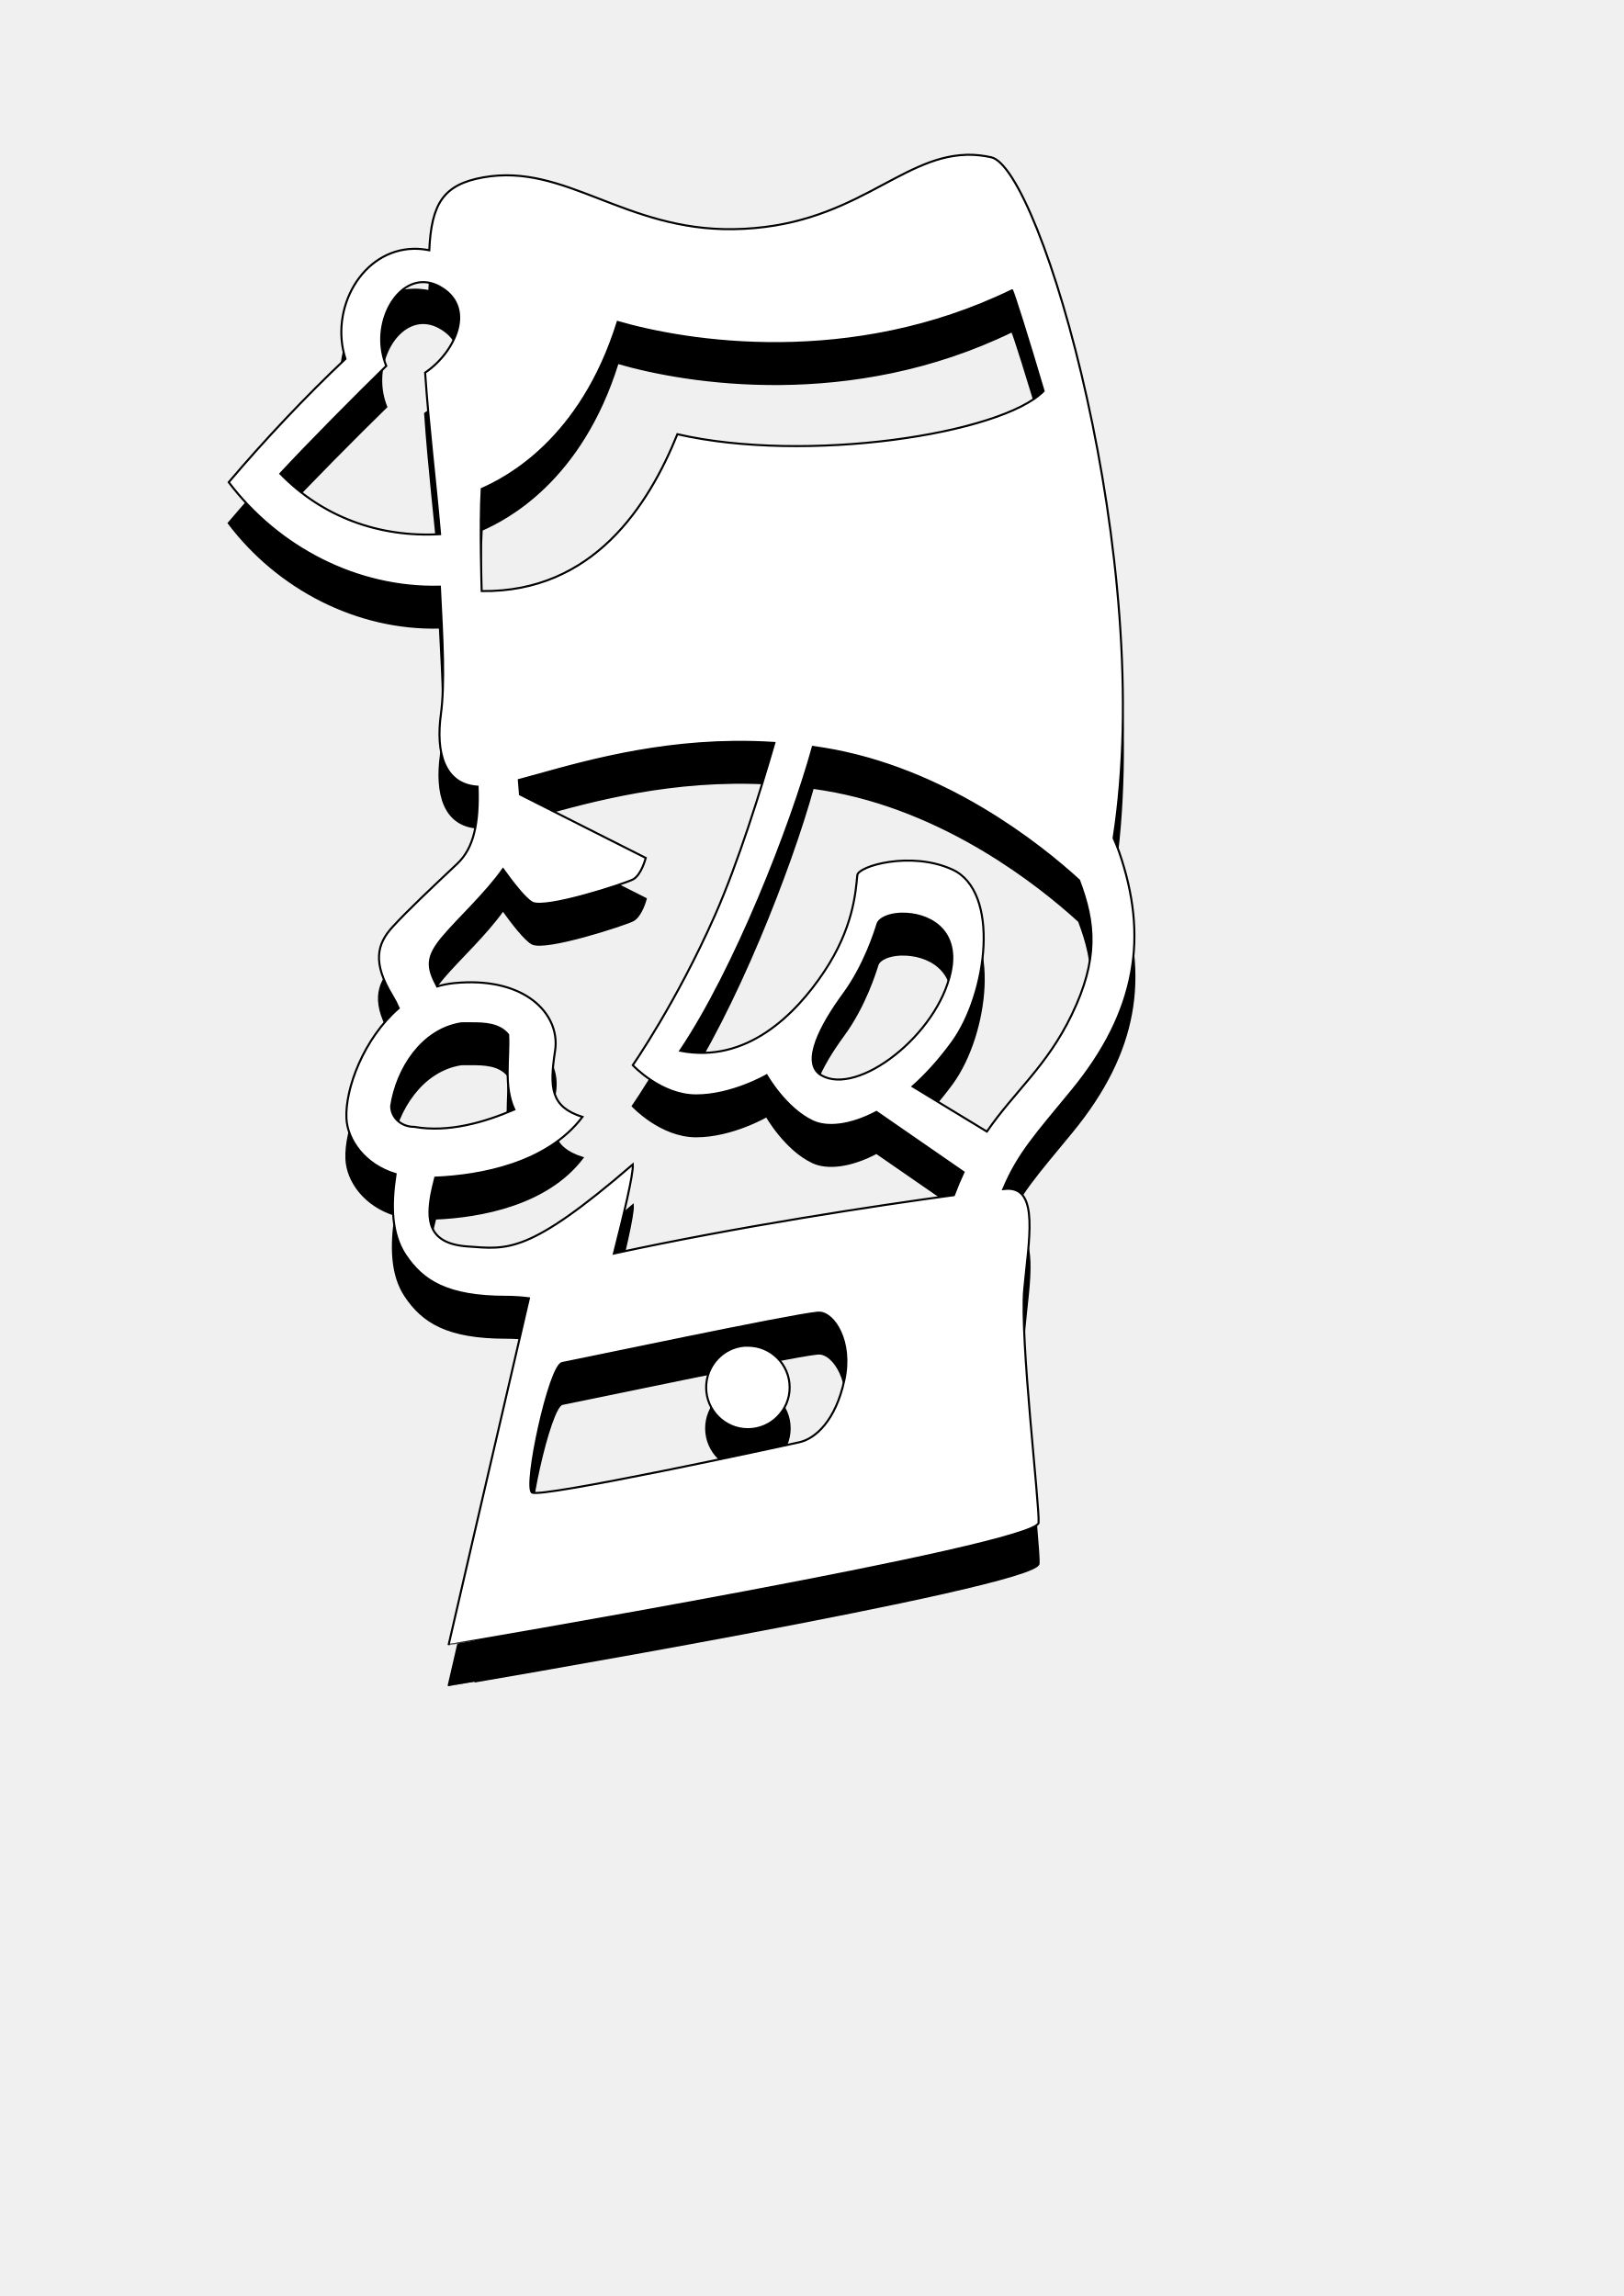
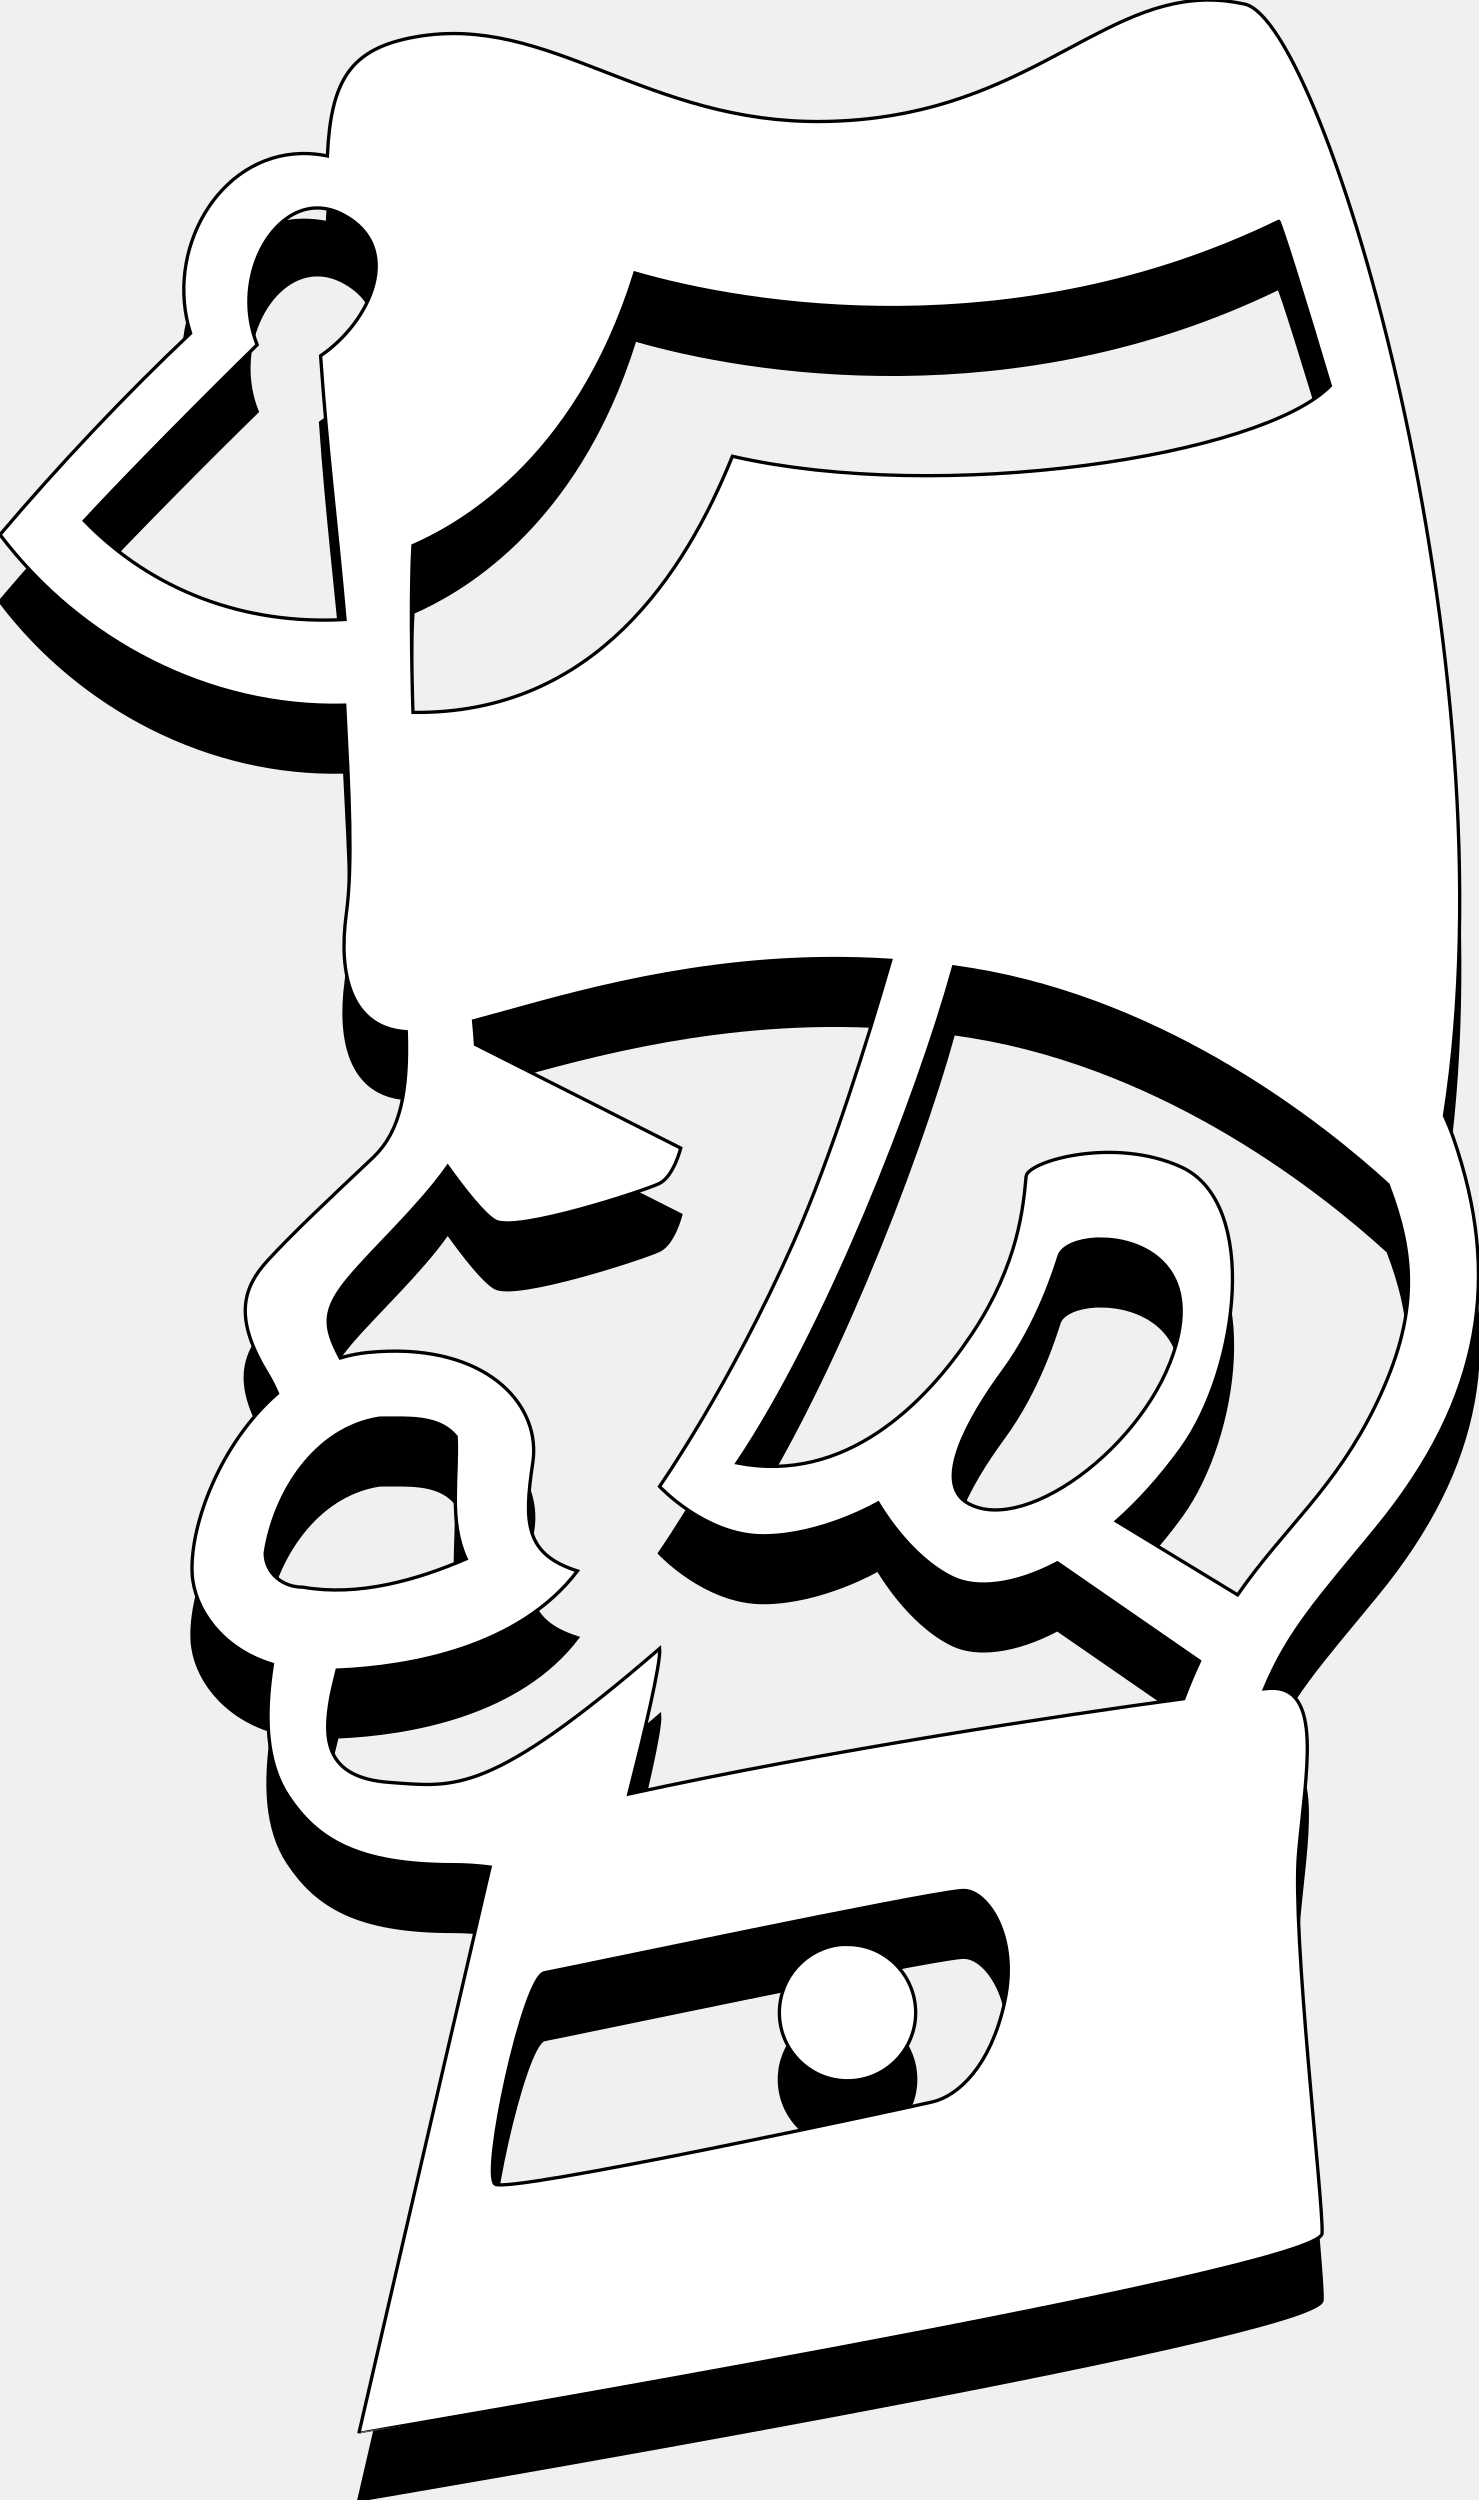
- <svg xmlns="http://www.w3.org/2000/svg" id="svg2" width="210mm" height="297mm" version="1.0">
-   <defs id="defs5" />
-   <g id="layer2">
-     <path style="opacity:1;fill:black;fill-opacity:1;fill-rule:evenodd;stroke:#000000;stroke-width:1px;stroke-linecap:butt;stroke-linejoin:miter;stroke-opacity:1;transform:translate(0,20px)" d="M 472.528,75.665 C 472.451,75.674 472.395,75.694 472.309,75.696 C 439.294,76.651 416.595,111.177 358.559,112.04 C 305.23,112.832 276.331,79.53 236.153,86.727 C 216.84,90.187 210.878,99.414 209.84,122.352 C 207.232,121.836 204.695,121.589 202.247,121.634 C 176.957,122.094 160.988,150.965 168.872,175.446 C 149.352,193.855 129.172,215.284 111.809,235.759 C 135.864,267.59 174.407,287.883 215.028,286.821 C 216.393,313.223 217.546,334.205 215.497,349.384 C 213.007,367.828 217.064,383.496 233.465,384.602 C 234.079,402.073 231.818,414.429 223.528,422.259 C 210.866,434.217 199.61,444.755 191.872,453.196 C 184.134,461.637 182.023,470.798 191.872,486.977 C 192.988,488.812 193.999,490.785 194.903,492.884 C 177.788,507.728 168.638,532.328 169.34,546.759 C 169.864,557.516 178.372,569.478 193.372,574.009 C 191.027,589.447 191.37,603.381 198.184,613.602 C 206.625,626.264 218.593,634.009 247.434,634.009 C 251.327,634.009 255.043,634.282 258.559,634.727 C 239.634,715.948 219.278,804.259 219.278,804.259 C 219.278,804.258 506.981,755.701 507.684,744.446 C 508.218,735.905 498.543,654.426 500.653,630.509 C 502.73,606.965 508.211,580.669 492.278,581.196 C 492.025,581.204 491.792,581.237 491.528,581.259 C 491.207,581.285 490.836,581.314 490.434,581.352 C 497.726,563.931 506.739,554.272 523.872,533.415 C 556.23,494.022 561.159,457.434 547.09,416.634 C 546.293,414.32 545.364,412.031 544.34,409.759 C 565.284,274.929 508.695,82.179 484.497,76.884 C 480.574,76.025 476.826,75.631 473.215,75.665 C 473.062,75.666 472.897,75.658 472.747,75.665 C 472.714,75.666 472.656,75.664 472.622,75.665 C 472.594,75.667 472.553,75.662 472.528,75.665 z M 205.997,137.946 C 206.052,137.943 206.097,137.949 206.153,137.946 C 206.16,137.946 206.177,137.946 206.184,137.946 C 206.21,137.946 206.252,137.946 206.278,137.946 C 206.285,137.946 206.302,137.946 206.309,137.946 C 208.967,137.842 211.772,138.479 214.59,139.977 C 232.925,149.724 222.816,172.001 207.809,182.196 C 209.707,209.947 212.7,233.455 215.122,261.165 C 185.133,262.856 157.536,252.654 137.059,231.602 C 149.76,217.818 175.353,192.005 188.809,178.915 C 181.356,160.352 191.816,138.83 205.997,137.946 z M 494.684,141.946 C 494.688,141.946 494.713,141.946 494.715,141.946 C 494.719,141.949 494.744,141.974 494.747,141.977 C 494.746,141.979 494.747,142.001 494.747,142.009 C 495.596,143.412 502.074,163.93 510.153,191.196 C 489.401,212.3 394.08,226.71 331.122,212.29 C 317.053,247.111 289.983,289.681 235.465,288.977 C 235.465,288.977 234.41,256.978 235.465,239.04 C 247.424,233.764 283.996,215.098 301.934,157.415 C 335.7,167.263 415.898,180.284 494.684,141.946 z M 358.778,362.696 C 365.194,362.625 371.781,362.789 378.528,363.227 C 371.969,385.928 360.903,421.691 349.434,447.602 C 330.441,490.513 309.309,520.759 309.309,520.759 C 309.309,520.759 323.033,535.54 340.278,535.54 C 357.864,535.54 374.747,525.696 374.747,525.696 C 374.747,525.696 383.88,541.867 397.247,548.196 C 404.194,551.486 415.527,550.455 428.434,543.634 L 470.997,573.071 C 469.363,576.553 467.791,580.294 466.278,584.321 C 428.991,589.328 359.676,599.871 300.09,612.852 C 304.808,594.325 309.711,573.732 309.34,569.29 C 257.988,613.607 248.131,610.79 228.434,609.384 C 208.737,607.977 208.73,595.998 210.84,584.04 C 211.158,582.237 211.847,579.378 212.747,575.759 C 234.858,574.84 267.354,568.897 284.715,546.071 C 269.239,541.147 268.539,532.039 271.34,513.696 C 273.908,496.883 258.687,479.594 228.372,480.259 C 226.351,480.303 224.276,480.424 222.122,480.634 C 219.198,480.918 216.389,481.482 213.684,482.29 C 208.679,472.857 208.231,467.949 216.497,458.134 C 224.158,449.036 237.335,437.024 245.872,424.946 C 250.717,431.707 256.712,439.381 260.09,441.259 C 266.421,444.776 305.088,432.119 309.309,430.009 C 313.53,427.898 315.653,419.446 315.653,419.446 L 254.184,388.415 C 254.039,386.058 253.839,383.682 253.622,381.352 C 276.312,375.352 313.17,363.203 358.778,362.696 z M 397.34,365.165 C 399.177,365.423 401.016,365.705 402.872,366.009 C 461.877,375.664 508.597,413.134 527.465,430.384 C 535.392,451.295 536.966,469.042 523.872,496.134 C 511.671,521.377 496.18,533.284 482.403,553.227 L 446.122,531.165 C 452.599,525.425 459.157,518.251 465.497,509.509 C 482.732,485.742 488.996,435.817 465.497,425.102 C 445.283,415.885 419.476,423.431 419.059,427.915 C 418.246,436.663 416.941,453.936 402.872,475.04 C 388.803,496.143 364.887,520.058 332.528,513.727 C 359.247,473.933 386.406,404.732 397.34,365.165 z M 440.153,446.696 C 440.243,446.692 440.343,446.699 440.434,446.696 C 440.574,446.691 440.7,446.699 440.84,446.696 C 452.932,446.436 469.148,453.673 464.778,475.04 C 458.492,505.773 419.314,536.159 401.465,525.696 C 391.265,519.717 401.423,500.912 412.309,486.071 C 422.669,471.947 427.777,455.415 428.903,451.821 C 429.808,448.931 434.455,446.958 440.153,446.696 z M 226.184,500.29 C 226.279,500.286 226.371,500.293 226.465,500.29 C 226.592,500.286 226.714,500.293 226.84,500.29 C 227.009,500.286 227.17,500.293 227.34,500.29 C 227.568,500.285 227.797,500.293 228.028,500.29 C 228.336,500.285 228.653,500.293 228.965,500.29 C 229.381,500.285 229.794,500.293 230.215,500.29 C 236.833,500.241 244.112,500.556 248.403,505.852 C 249.025,517.809 246.103,530.984 251.403,542.446 C 236.891,548.702 219.126,553.875 202.497,550.915 C 196.643,551.003 191.191,546.823 191.215,540.696 C 193.962,522.61 206.149,503.38 225.34,500.321 C 225.614,500.324 225.9,500.301 226.184,500.29 z M 399.684,641.759 C 399.687,641.758 399.709,641.758 399.715,641.759 C 399.742,641.759 399.783,641.758 399.809,641.759 C 399.812,641.758 399.834,641.758 399.84,641.759 C 399.847,641.759 399.868,641.759 399.872,641.759 C 399.898,641.759 399.94,641.758 399.965,641.759 C 399.969,641.758 399.99,641.758 399.997,641.759 C 400,641.758 400.022,641.758 400.028,641.759 C 400.049,641.759 400.07,641.758 400.09,641.759 C 400.097,641.759 400.119,641.759 400.122,641.759 C 400.399,641.74 400.614,641.751 400.778,641.759 C 407.456,642.062 416.866,655.451 412.715,674.821 C 408.495,694.518 398.598,703.303 390.934,705.071 C 381.789,707.181 264.311,732.51 260.09,729.696 C 255.87,726.882 268.574,667.526 274.84,666.384 C 281.198,665.224 386.083,643.015 399.684,641.759 z M 363.934,657.915 C 353.45,658.765 345.184,667.621 345.184,678.321 C 345.184,689.582 354.33,698.727 365.59,698.727 C 376.851,698.727 385.997,689.582 385.997,678.321 C 385.997,667.06 376.851,657.915 365.59,657.915 C 365.546,657.915 365.509,657.914 365.465,657.915 C 365.247,657.916 365.026,657.907 364.809,657.915 C 364.724,657.918 364.644,657.91 364.559,657.915 C 364.475,657.919 364.393,657.91 364.309,657.915 C 364.278,657.915 364.215,657.914 364.184,657.915 C 364.153,657.915 364.09,657.914 364.059,657.915 C 364.018,657.918 363.975,657.911 363.934,657.915 z " id="path2184" />
-     <path style="opacity:1;fill:white;fill-opacity:1;fill-rule:evenodd;stroke:#000000;stroke-width:1px;stroke-linecap:butt;stroke-linejoin:miter;stroke-opacity:1" d="M 472.528,75.665 C 472.451,75.674 472.395,75.694 472.309,75.696 C 439.294,76.651 416.595,111.177 358.559,112.04 C 305.23,112.832 276.331,79.53 236.153,86.727 C 216.84,90.187 210.878,99.414 209.84,122.352 C 207.232,121.836 204.695,121.589 202.247,121.634 C 176.957,122.094 160.988,150.965 168.872,175.446 C 149.352,193.855 129.172,215.284 111.809,235.759 C 135.864,267.59 174.407,287.883 215.028,286.821 C 216.393,313.223 217.546,334.205 215.497,349.384 C 213.007,367.828 217.064,383.496 233.465,384.602 C 234.079,402.073 231.818,414.429 223.528,422.259 C 210.866,434.217 199.61,444.755 191.872,453.196 C 184.134,461.637 182.023,470.798 191.872,486.977 C 192.988,488.812 193.999,490.785 194.903,492.884 C 177.788,507.728 168.638,532.328 169.34,546.759 C 169.864,557.516 178.372,569.478 193.372,574.009 C 191.027,589.447 191.37,603.381 198.184,613.602 C 206.625,626.264 218.593,634.009 247.434,634.009 C 251.327,634.009 255.043,634.282 258.559,634.727 C 239.634,715.948 219.278,804.259 219.278,804.259 C 219.278,804.258 506.981,755.701 507.684,744.446 C 508.218,735.905 498.543,654.426 500.653,630.509 C 502.73,606.965 508.211,580.669 492.278,581.196 C 492.025,581.204 491.792,581.237 491.528,581.259 C 491.207,581.285 490.836,581.314 490.434,581.352 C 497.726,563.931 506.739,554.272 523.872,533.415 C 556.23,494.022 561.159,457.434 547.09,416.634 C 546.293,414.32 545.364,412.031 544.34,409.759 C 565.284,274.929 508.695,82.179 484.497,76.884 C 480.574,76.025 476.826,75.631 473.215,75.665 C 473.062,75.666 472.897,75.658 472.747,75.665 C 472.714,75.666 472.656,75.664 472.622,75.665 C 472.594,75.667 472.553,75.662 472.528,75.665 z M 205.997,137.946 C 206.052,137.943 206.097,137.949 206.153,137.946 C 206.16,137.946 206.177,137.946 206.184,137.946 C 206.21,137.946 206.252,137.946 206.278,137.946 C 206.285,137.946 206.302,137.946 206.309,137.946 C 208.967,137.842 211.772,138.479 214.59,139.977 C 232.925,149.724 222.816,172.001 207.809,182.196 C 209.707,209.947 212.7,233.455 215.122,261.165 C 185.133,262.856 157.536,252.654 137.059,231.602 C 149.76,217.818 175.353,192.005 188.809,178.915 C 181.356,160.352 191.816,138.83 205.997,137.946 z M 494.684,141.946 C 494.688,141.946 494.713,141.946 494.715,141.946 C 494.719,141.949 494.744,141.974 494.747,141.977 C 494.746,141.979 494.747,142.001 494.747,142.009 C 495.596,143.412 502.074,163.93 510.153,191.196 C 489.401,212.3 394.08,226.71 331.122,212.29 C 317.053,247.111 289.983,289.681 235.465,288.977 C 235.465,288.977 234.41,256.978 235.465,239.04 C 247.424,233.764 283.996,215.098 301.934,157.415 C 335.7,167.263 415.898,180.284 494.684,141.946 z M 358.778,362.696 C 365.194,362.625 371.781,362.789 378.528,363.227 C 371.969,385.928 360.903,421.691 349.434,447.602 C 330.441,490.513 309.309,520.759 309.309,520.759 C 309.309,520.759 323.033,535.54 340.278,535.54 C 357.864,535.54 374.747,525.696 374.747,525.696 C 374.747,525.696 383.88,541.867 397.247,548.196 C 404.194,551.486 415.527,550.455 428.434,543.634 L 470.997,573.071 C 469.363,576.553 467.791,580.294 466.278,584.321 C 428.991,589.328 359.676,599.871 300.09,612.852 C 304.808,594.325 309.711,573.732 309.34,569.29 C 257.988,613.607 248.131,610.79 228.434,609.384 C 208.737,607.977 208.73,595.998 210.84,584.04 C 211.158,582.237 211.847,579.378 212.747,575.759 C 234.858,574.84 267.354,568.897 284.715,546.071 C 269.239,541.147 268.539,532.039 271.34,513.696 C 273.908,496.883 258.687,479.594 228.372,480.259 C 226.351,480.303 224.276,480.424 222.122,480.634 C 219.198,480.918 216.389,481.482 213.684,482.29 C 208.679,472.857 208.231,467.949 216.497,458.134 C 224.158,449.036 237.335,437.024 245.872,424.946 C 250.717,431.707 256.712,439.381 260.09,441.259 C 266.421,444.776 305.088,432.119 309.309,430.009 C 313.53,427.898 315.653,419.446 315.653,419.446 L 254.184,388.415 C 254.039,386.058 253.839,383.682 253.622,381.352 C 276.312,375.352 313.17,363.203 358.778,362.696 z M 397.34,365.165 C 399.177,365.423 401.016,365.705 402.872,366.009 C 461.877,375.664 508.597,413.134 527.465,430.384 C 535.392,451.295 536.966,469.042 523.872,496.134 C 511.671,521.377 496.18,533.284 482.403,553.227 L 446.122,531.165 C 452.599,525.425 459.157,518.251 465.497,509.509 C 482.732,485.742 488.996,435.817 465.497,425.102 C 445.283,415.885 419.476,423.431 419.059,427.915 C 418.246,436.663 416.941,453.936 402.872,475.04 C 388.803,496.143 364.887,520.058 332.528,513.727 C 359.247,473.933 386.406,404.732 397.34,365.165 z M 440.153,446.696 C 440.243,446.692 440.343,446.699 440.434,446.696 C 440.574,446.691 440.7,446.699 440.84,446.696 C 452.932,446.436 469.148,453.673 464.778,475.04 C 458.492,505.773 419.314,536.159 401.465,525.696 C 391.265,519.717 401.423,500.912 412.309,486.071 C 422.669,471.947 427.777,455.415 428.903,451.821 C 429.808,448.931 434.455,446.958 440.153,446.696 z M 226.184,500.29 C 226.279,500.286 226.371,500.293 226.465,500.29 C 226.592,500.286 226.714,500.293 226.84,500.29 C 227.009,500.286 227.17,500.293 227.34,500.29 C 227.568,500.285 227.797,500.293 228.028,500.29 C 228.336,500.285 228.653,500.293 228.965,500.29 C 229.381,500.285 229.794,500.293 230.215,500.29 C 236.833,500.241 244.112,500.556 248.403,505.852 C 249.025,517.809 246.103,530.984 251.403,542.446 C 236.891,548.702 219.126,553.875 202.497,550.915 C 196.643,551.003 191.191,546.823 191.215,540.696 C 193.962,522.61 206.149,503.38 225.34,500.321 C 225.614,500.324 225.9,500.301 226.184,500.29 z M 399.684,641.759 C 399.687,641.758 399.709,641.758 399.715,641.759 C 399.742,641.759 399.783,641.758 399.809,641.759 C 399.812,641.758 399.834,641.758 399.84,641.759 C 399.847,641.759 399.868,641.759 399.872,641.759 C 399.898,641.759 399.94,641.758 399.965,641.759 C 399.969,641.758 399.99,641.758 399.997,641.759 C 400,641.758 400.022,641.758 400.028,641.759 C 400.049,641.759 400.07,641.758 400.09,641.759 C 400.097,641.759 400.119,641.759 400.122,641.759 C 400.399,641.74 400.614,641.751 400.778,641.759 C 407.456,642.062 416.866,655.451 412.715,674.821 C 408.495,694.518 398.598,703.303 390.934,705.071 C 381.789,707.181 264.311,732.51 260.09,729.696 C 255.87,726.882 268.574,667.526 274.84,666.384 C 281.198,665.224 386.083,643.015 399.684,641.759 z M 363.934,657.915 C 353.45,658.765 345.184,667.621 345.184,678.321 C 345.184,689.582 354.33,698.727 365.59,698.727 C 376.851,698.727 385.997,689.582 385.997,678.321 C 385.997,667.06 376.851,657.915 365.59,657.915 C 365.546,657.915 365.509,657.914 365.465,657.915 C 365.247,657.916 365.026,657.907 364.809,657.915 C 364.724,657.918 364.644,657.91 364.559,657.915 C 364.475,657.919 364.393,657.91 364.309,657.915 C 364.278,657.915 364.215,657.914 364.184,657.915 C 364.153,657.915 364.09,657.914 364.059,657.915 C 364.018,657.918 363.975,657.911 363.934,657.915 z " id="path2184" />
+ <svg xmlns="http://www.w3.org/2000/svg" viewBox="70.845 533.579 442.713 748.596" width="442.713px" height="748.596px">
+   <g id="svg2">
+     <g id="layer2" transform="matrix(1, 0, 0, 1, -40.96446, 457.9165)">
+       <path style="opacity:1;fill:black;fill-opacity:1;fill-rule:evenodd;stroke:#000000;stroke-width:1px;stroke-linecap:butt;stroke-linejoin:miter;stroke-opacity:1;transform:translate(0,20px)" d="M 472.528,75.665 C 472.451,75.674 472.395,75.694 472.309,75.696 C 439.294,76.651 416.595,111.177 358.559,112.04 C 305.23,112.832 276.331,79.53 236.153,86.727 C 216.84,90.187 210.878,99.414 209.84,122.352 C 207.232,121.836 204.695,121.589 202.247,121.634 C 176.957,122.094 160.988,150.965 168.872,175.446 C 149.352,193.855 129.172,215.284 111.809,235.759 C 135.864,267.59 174.407,287.883 215.028,286.821 C 216.393,313.223 217.546,334.205 215.497,349.384 C 213.007,367.828 217.064,383.496 233.465,384.602 C 234.079,402.073 231.818,414.429 223.528,422.259 C 210.866,434.217 199.61,444.755 191.872,453.196 C 184.134,461.637 182.023,470.798 191.872,486.977 C 192.988,488.812 193.999,490.785 194.903,492.884 C 177.788,507.728 168.638,532.328 169.34,546.759 C 169.864,557.516 178.372,569.478 193.372,574.009 C 191.027,589.447 191.37,603.381 198.184,613.602 C 206.625,626.264 218.593,634.009 247.434,634.009 C 251.327,634.009 255.043,634.282 258.559,634.727 C 239.634,715.948 219.278,804.259 219.278,804.259 C 219.278,804.258 506.981,755.701 507.684,744.446 C 508.218,735.905 498.543,654.426 500.653,630.509 C 502.73,606.965 508.211,580.669 492.278,581.196 C 492.025,581.204 491.792,581.237 491.528,581.259 C 491.207,581.285 490.836,581.314 490.434,581.352 C 497.726,563.931 506.739,554.272 523.872,533.415 C 556.23,494.022 561.159,457.434 547.09,416.634 C 546.293,414.32 545.364,412.031 544.34,409.759 C 565.284,274.929 508.695,82.179 484.497,76.884 C 480.574,76.025 476.826,75.631 473.215,75.665 C 473.062,75.666 472.897,75.658 472.747,75.665 C 472.714,75.666 472.656,75.664 472.622,75.665 C 472.594,75.667 472.553,75.662 472.528,75.665 z M 205.997,137.946 C 206.052,137.943 206.097,137.949 206.153,137.946 C 206.16,137.946 206.177,137.946 206.184,137.946 C 206.21,137.946 206.252,137.946 206.278,137.946 C 206.285,137.946 206.302,137.946 206.309,137.946 C 208.967,137.842 211.772,138.479 214.59,139.977 C 232.925,149.724 222.816,172.001 207.809,182.196 C 209.707,209.947 212.7,233.455 215.122,261.165 C 185.133,262.856 157.536,252.654 137.059,231.602 C 149.76,217.818 175.353,192.005 188.809,178.915 C 181.356,160.352 191.816,138.83 205.997,137.946 z M 494.684,141.946 C 494.688,141.946 494.713,141.946 494.715,141.946 C 494.719,141.949 494.744,141.974 494.747,141.977 C 494.746,141.979 494.747,142.001 494.747,142.009 C 495.596,143.412 502.074,163.93 510.153,191.196 C 489.401,212.3 394.08,226.71 331.122,212.29 C 317.053,247.111 289.983,289.681 235.465,288.977 C 235.465,288.977 234.41,256.978 235.465,239.04 C 247.424,233.764 283.996,215.098 301.934,157.415 C 335.7,167.263 415.898,180.284 494.684,141.946 z M 358.778,362.696 C 365.194,362.625 371.781,362.789 378.528,363.227 C 371.969,385.928 360.903,421.691 349.434,447.602 C 330.441,490.513 309.309,520.759 309.309,520.759 C 309.309,520.759 323.033,535.54 340.278,535.54 C 357.864,535.54 374.747,525.696 374.747,525.696 C 374.747,525.696 383.88,541.867 397.247,548.196 C 404.194,551.486 415.527,550.455 428.434,543.634 L 470.997,573.071 C 469.363,576.553 467.791,580.294 466.278,584.321 C 428.991,589.328 359.676,599.871 300.09,612.852 C 304.808,594.325 309.711,573.732 309.34,569.29 C 257.988,613.607 248.131,610.79 228.434,609.384 C 208.737,607.977 208.73,595.998 210.84,584.04 C 211.158,582.237 211.847,579.378 212.747,575.759 C 234.858,574.84 267.354,568.897 284.715,546.071 C 269.239,541.147 268.539,532.039 271.34,513.696 C 273.908,496.883 258.687,479.594 228.372,480.259 C 226.351,480.303 224.276,480.424 222.122,480.634 C 219.198,480.918 216.389,481.482 213.684,482.29 C 208.679,472.857 208.231,467.949 216.497,458.134 C 224.158,449.036 237.335,437.024 245.872,424.946 C 250.717,431.707 256.712,439.381 260.09,441.259 C 266.421,444.776 305.088,432.119 309.309,430.009 C 313.53,427.898 315.653,419.446 315.653,419.446 L 254.184,388.415 C 254.039,386.058 253.839,383.682 253.622,381.352 C 276.312,375.352 313.17,363.203 358.778,362.696 z M 397.34,365.165 C 399.177,365.423 401.016,365.705 402.872,366.009 C 461.877,375.664 508.597,413.134 527.465,430.384 C 535.392,451.295 536.966,469.042 523.872,496.134 C 511.671,521.377 496.18,533.284 482.403,553.227 L 446.122,531.165 C 452.599,525.425 459.157,518.251 465.497,509.509 C 482.732,485.742 488.996,435.817 465.497,425.102 C 445.283,415.885 419.476,423.431 419.059,427.915 C 418.246,436.663 416.941,453.936 402.872,475.04 C 388.803,496.143 364.887,520.058 332.528,513.727 C 359.247,473.933 386.406,404.732 397.34,365.165 z M 440.153,446.696 C 440.243,446.692 440.343,446.699 440.434,446.696 C 440.574,446.691 440.7,446.699 440.84,446.696 C 452.932,446.436 469.148,453.673 464.778,475.04 C 458.492,505.773 419.314,536.159 401.465,525.696 C 391.265,519.717 401.423,500.912 412.309,486.071 C 422.669,471.947 427.777,455.415 428.903,451.821 C 429.808,448.931 434.455,446.958 440.153,446.696 z M 226.184,500.29 C 226.279,500.286 226.371,500.293 226.465,500.29 C 226.592,500.286 226.714,500.293 226.84,500.29 C 227.009,500.286 227.17,500.293 227.34,500.29 C 227.568,500.285 227.797,500.293 228.028,500.29 C 228.336,500.285 228.653,500.293 228.965,500.29 C 229.381,500.285 229.794,500.293 230.215,500.29 C 236.833,500.241 244.112,500.556 248.403,505.852 C 249.025,517.809 246.103,530.984 251.403,542.446 C 236.891,548.702 219.126,553.875 202.497,550.915 C 196.643,551.003 191.191,546.823 191.215,540.696 C 193.962,522.61 206.149,503.38 225.34,500.321 C 225.614,500.324 225.9,500.301 226.184,500.29 z M 399.684,641.759 C 399.687,641.758 399.709,641.758 399.715,641.759 C 399.742,641.759 399.783,641.758 399.809,641.759 C 399.812,641.758 399.834,641.758 399.84,641.759 C 399.847,641.759 399.868,641.759 399.872,641.759 C 399.898,641.759 399.94,641.758 399.965,641.759 C 399.969,641.758 399.99,641.758 399.997,641.759 C 400,641.758 400.022,641.758 400.028,641.759 C 400.049,641.759 400.07,641.758 400.09,641.759 C 400.097,641.759 400.119,641.759 400.122,641.759 C 400.399,641.74 400.614,641.751 400.778,641.759 C 407.456,642.062 416.866,655.451 412.715,674.821 C 408.495,694.518 398.598,703.303 390.934,705.071 C 381.789,707.181 264.311,732.51 260.09,729.696 C 255.87,726.882 268.574,667.526 274.84,666.384 C 281.198,665.224 386.083,643.015 399.684,641.759 z M 363.934,657.915 C 353.45,658.765 345.184,667.621 345.184,678.321 C 345.184,689.582 354.33,698.727 365.59,698.727 C 376.851,698.727 385.997,689.582 385.997,678.321 C 385.997,667.06 376.851,657.915 365.59,657.915 C 365.546,657.915 365.509,657.914 365.465,657.915 C 365.247,657.916 365.026,657.907 364.809,657.915 C 364.724,657.918 364.644,657.91 364.559,657.915 C 364.475,657.919 364.393,657.91 364.309,657.915 C 364.278,657.915 364.215,657.914 364.184,657.915 C 364.153,657.915 364.09,657.914 364.059,657.915 C 364.018,657.918 363.975,657.911 363.934,657.915 z " id="path2184" />
+       <path style="opacity:1;fill:white;fill-opacity:1;fill-rule:evenodd;stroke:#000000;stroke-width:1px;stroke-linecap:butt;stroke-linejoin:miter;stroke-opacity:1" d="M 472.528,75.665 C 472.451,75.674 472.395,75.694 472.309,75.696 C 439.294,76.651 416.595,111.177 358.559,112.04 C 305.23,112.832 276.331,79.53 236.153,86.727 C 216.84,90.187 210.878,99.414 209.84,122.352 C 207.232,121.836 204.695,121.589 202.247,121.634 C 176.957,122.094 160.988,150.965 168.872,175.446 C 149.352,193.855 129.172,215.284 111.809,235.759 C 135.864,267.59 174.407,287.883 215.028,286.821 C 216.393,313.223 217.546,334.205 215.497,349.384 C 213.007,367.828 217.064,383.496 233.465,384.602 C 234.079,402.073 231.818,414.429 223.528,422.259 C 210.866,434.217 199.61,444.755 191.872,453.196 C 184.134,461.637 182.023,470.798 191.872,486.977 C 192.988,488.812 193.999,490.785 194.903,492.884 C 177.788,507.728 168.638,532.328 169.34,546.759 C 169.864,557.516 178.372,569.478 193.372,574.009 C 191.027,589.447 191.37,603.381 198.184,613.602 C 206.625,626.264 218.593,634.009 247.434,634.009 C 251.327,634.009 255.043,634.282 258.559,634.727 C 239.634,715.948 219.278,804.259 219.278,804.259 C 219.278,804.258 506.981,755.701 507.684,744.446 C 508.218,735.905 498.543,654.426 500.653,630.509 C 502.73,606.965 508.211,580.669 492.278,581.196 C 492.025,581.204 491.792,581.237 491.528,581.259 C 491.207,581.285 490.836,581.314 490.434,581.352 C 497.726,563.931 506.739,554.272 523.872,533.415 C 556.23,494.022 561.159,457.434 547.09,416.634 C 546.293,414.32 545.364,412.031 544.34,409.759 C 565.284,274.929 508.695,82.179 484.497,76.884 C 480.574,76.025 476.826,75.631 473.215,75.665 C 473.062,75.666 472.897,75.658 472.747,75.665 C 472.714,75.666 472.656,75.664 472.622,75.665 C 472.594,75.667 472.553,75.662 472.528,75.665 z M 205.997,137.946 C 206.052,137.943 206.097,137.949 206.153,137.946 C 206.16,137.946 206.177,137.946 206.184,137.946 C 206.21,137.946 206.252,137.946 206.278,137.946 C 206.285,137.946 206.302,137.946 206.309,137.946 C 208.967,137.842 211.772,138.479 214.59,139.977 C 232.925,149.724 222.816,172.001 207.809,182.196 C 209.707,209.947 212.7,233.455 215.122,261.165 C 185.133,262.856 157.536,252.654 137.059,231.602 C 149.76,217.818 175.353,192.005 188.809,178.915 C 181.356,160.352 191.816,138.83 205.997,137.946 z M 494.684,141.946 C 494.688,141.946 494.713,141.946 494.715,141.946 C 494.719,141.949 494.744,141.974 494.747,141.977 C 494.746,141.979 494.747,142.001 494.747,142.009 C 495.596,143.412 502.074,163.93 510.153,191.196 C 489.401,212.3 394.08,226.71 331.122,212.29 C 317.053,247.111 289.983,289.681 235.465,288.977 C 235.465,288.977 234.41,256.978 235.465,239.04 C 247.424,233.764 283.996,215.098 301.934,157.415 C 335.7,167.263 415.898,180.284 494.684,141.946 z M 358.778,362.696 C 365.194,362.625 371.781,362.789 378.528,363.227 C 371.969,385.928 360.903,421.691 349.434,447.602 C 330.441,490.513 309.309,520.759 309.309,520.759 C 309.309,520.759 323.033,535.54 340.278,535.54 C 357.864,535.54 374.747,525.696 374.747,525.696 C 374.747,525.696 383.88,541.867 397.247,548.196 C 404.194,551.486 415.527,550.455 428.434,543.634 L 470.997,573.071 C 469.363,576.553 467.791,580.294 466.278,584.321 C 428.991,589.328 359.676,599.871 300.09,612.852 C 304.808,594.325 309.711,573.732 309.34,569.29 C 257.988,613.607 248.131,610.79 228.434,609.384 C 208.737,607.977 208.73,595.998 210.84,584.04 C 211.158,582.237 211.847,579.378 212.747,575.759 C 234.858,574.84 267.354,568.897 284.715,546.071 C 269.239,541.147 268.539,532.039 271.34,513.696 C 273.908,496.883 258.687,479.594 228.372,480.259 C 226.351,480.303 224.276,480.424 222.122,480.634 C 219.198,480.918 216.389,481.482 213.684,482.29 C 208.679,472.857 208.231,467.949 216.497,458.134 C 224.158,449.036 237.335,437.024 245.872,424.946 C 250.717,431.707 256.712,439.381 260.09,441.259 C 266.421,444.776 305.088,432.119 309.309,430.009 C 313.53,427.898 315.653,419.446 315.653,419.446 L 254.184,388.415 C 254.039,386.058 253.839,383.682 253.622,381.352 C 276.312,375.352 313.17,363.203 358.778,362.696 z M 397.34,365.165 C 399.177,365.423 401.016,365.705 402.872,366.009 C 461.877,375.664 508.597,413.134 527.465,430.384 C 535.392,451.295 536.966,469.042 523.872,496.134 C 511.671,521.377 496.18,533.284 482.403,553.227 L 446.122,531.165 C 452.599,525.425 459.157,518.251 465.497,509.509 C 482.732,485.742 488.996,435.817 465.497,425.102 C 445.283,415.885 419.476,423.431 419.059,427.915 C 418.246,436.663 416.941,453.936 402.872,475.04 C 388.803,496.143 364.887,520.058 332.528,513.727 C 359.247,473.933 386.406,404.732 397.34,365.165 z M 440.153,446.696 C 440.243,446.692 440.343,446.699 440.434,446.696 C 440.574,446.691 440.7,446.699 440.84,446.696 C 452.932,446.436 469.148,453.673 464.778,475.04 C 458.492,505.773 419.314,536.159 401.465,525.696 C 391.265,519.717 401.423,500.912 412.309,486.071 C 422.669,471.947 427.777,455.415 428.903,451.821 C 429.808,448.931 434.455,446.958 440.153,446.696 z M 226.184,500.29 C 226.279,500.286 226.371,500.293 226.465,500.29 C 226.592,500.286 226.714,500.293 226.84,500.29 C 227.009,500.286 227.17,500.293 227.34,500.29 C 227.568,500.285 227.797,500.293 228.028,500.29 C 228.336,500.285 228.653,500.293 228.965,500.29 C 229.381,500.285 229.794,500.293 230.215,500.29 C 236.833,500.241 244.112,500.556 248.403,505.852 C 249.025,517.809 246.103,530.984 251.403,542.446 C 236.891,548.702 219.126,553.875 202.497,550.915 C 196.643,551.003 191.191,546.823 191.215,540.696 C 193.962,522.61 206.149,503.38 225.34,500.321 C 225.614,500.324 225.9,500.301 226.184,500.29 z M 399.684,641.759 C 399.687,641.758 399.709,641.758 399.715,641.759 C 399.742,641.759 399.783,641.758 399.809,641.759 C 399.812,641.758 399.834,641.758 399.84,641.759 C 399.847,641.759 399.868,641.759 399.872,641.759 C 399.898,641.759 399.94,641.758 399.965,641.759 C 399.969,641.758 399.99,641.758 399.997,641.759 C 400,641.758 400.022,641.758 400.028,641.759 C 400.049,641.759 400.07,641.758 400.09,641.759 C 400.097,641.759 400.119,641.759 400.122,641.759 C 400.399,641.74 400.614,641.751 400.778,641.759 C 407.456,642.062 416.866,655.451 412.715,674.821 C 408.495,694.518 398.598,703.303 390.934,705.071 C 381.789,707.181 264.311,732.51 260.09,729.696 C 255.87,726.882 268.574,667.526 274.84,666.384 C 281.198,665.224 386.083,643.015 399.684,641.759 z M 363.934,657.915 C 353.45,658.765 345.184,667.621 345.184,678.321 C 345.184,689.582 354.33,698.727 365.59,698.727 C 376.851,698.727 385.997,689.582 385.997,678.321 C 385.997,667.06 376.851,657.915 365.59,657.915 C 365.546,657.915 365.509,657.914 365.465,657.915 C 365.247,657.916 365.026,657.907 364.809,657.915 C 364.724,657.918 364.644,657.91 364.559,657.915 C 364.475,657.919 364.393,657.91 364.309,657.915 C 364.278,657.915 364.215,657.914 364.184,657.915 C 364.153,657.915 364.09,657.914 364.059,657.915 C 364.018,657.918 363.975,657.911 363.934,657.915 z " id="path-2" />
+     </g>
  </g>
</svg>
